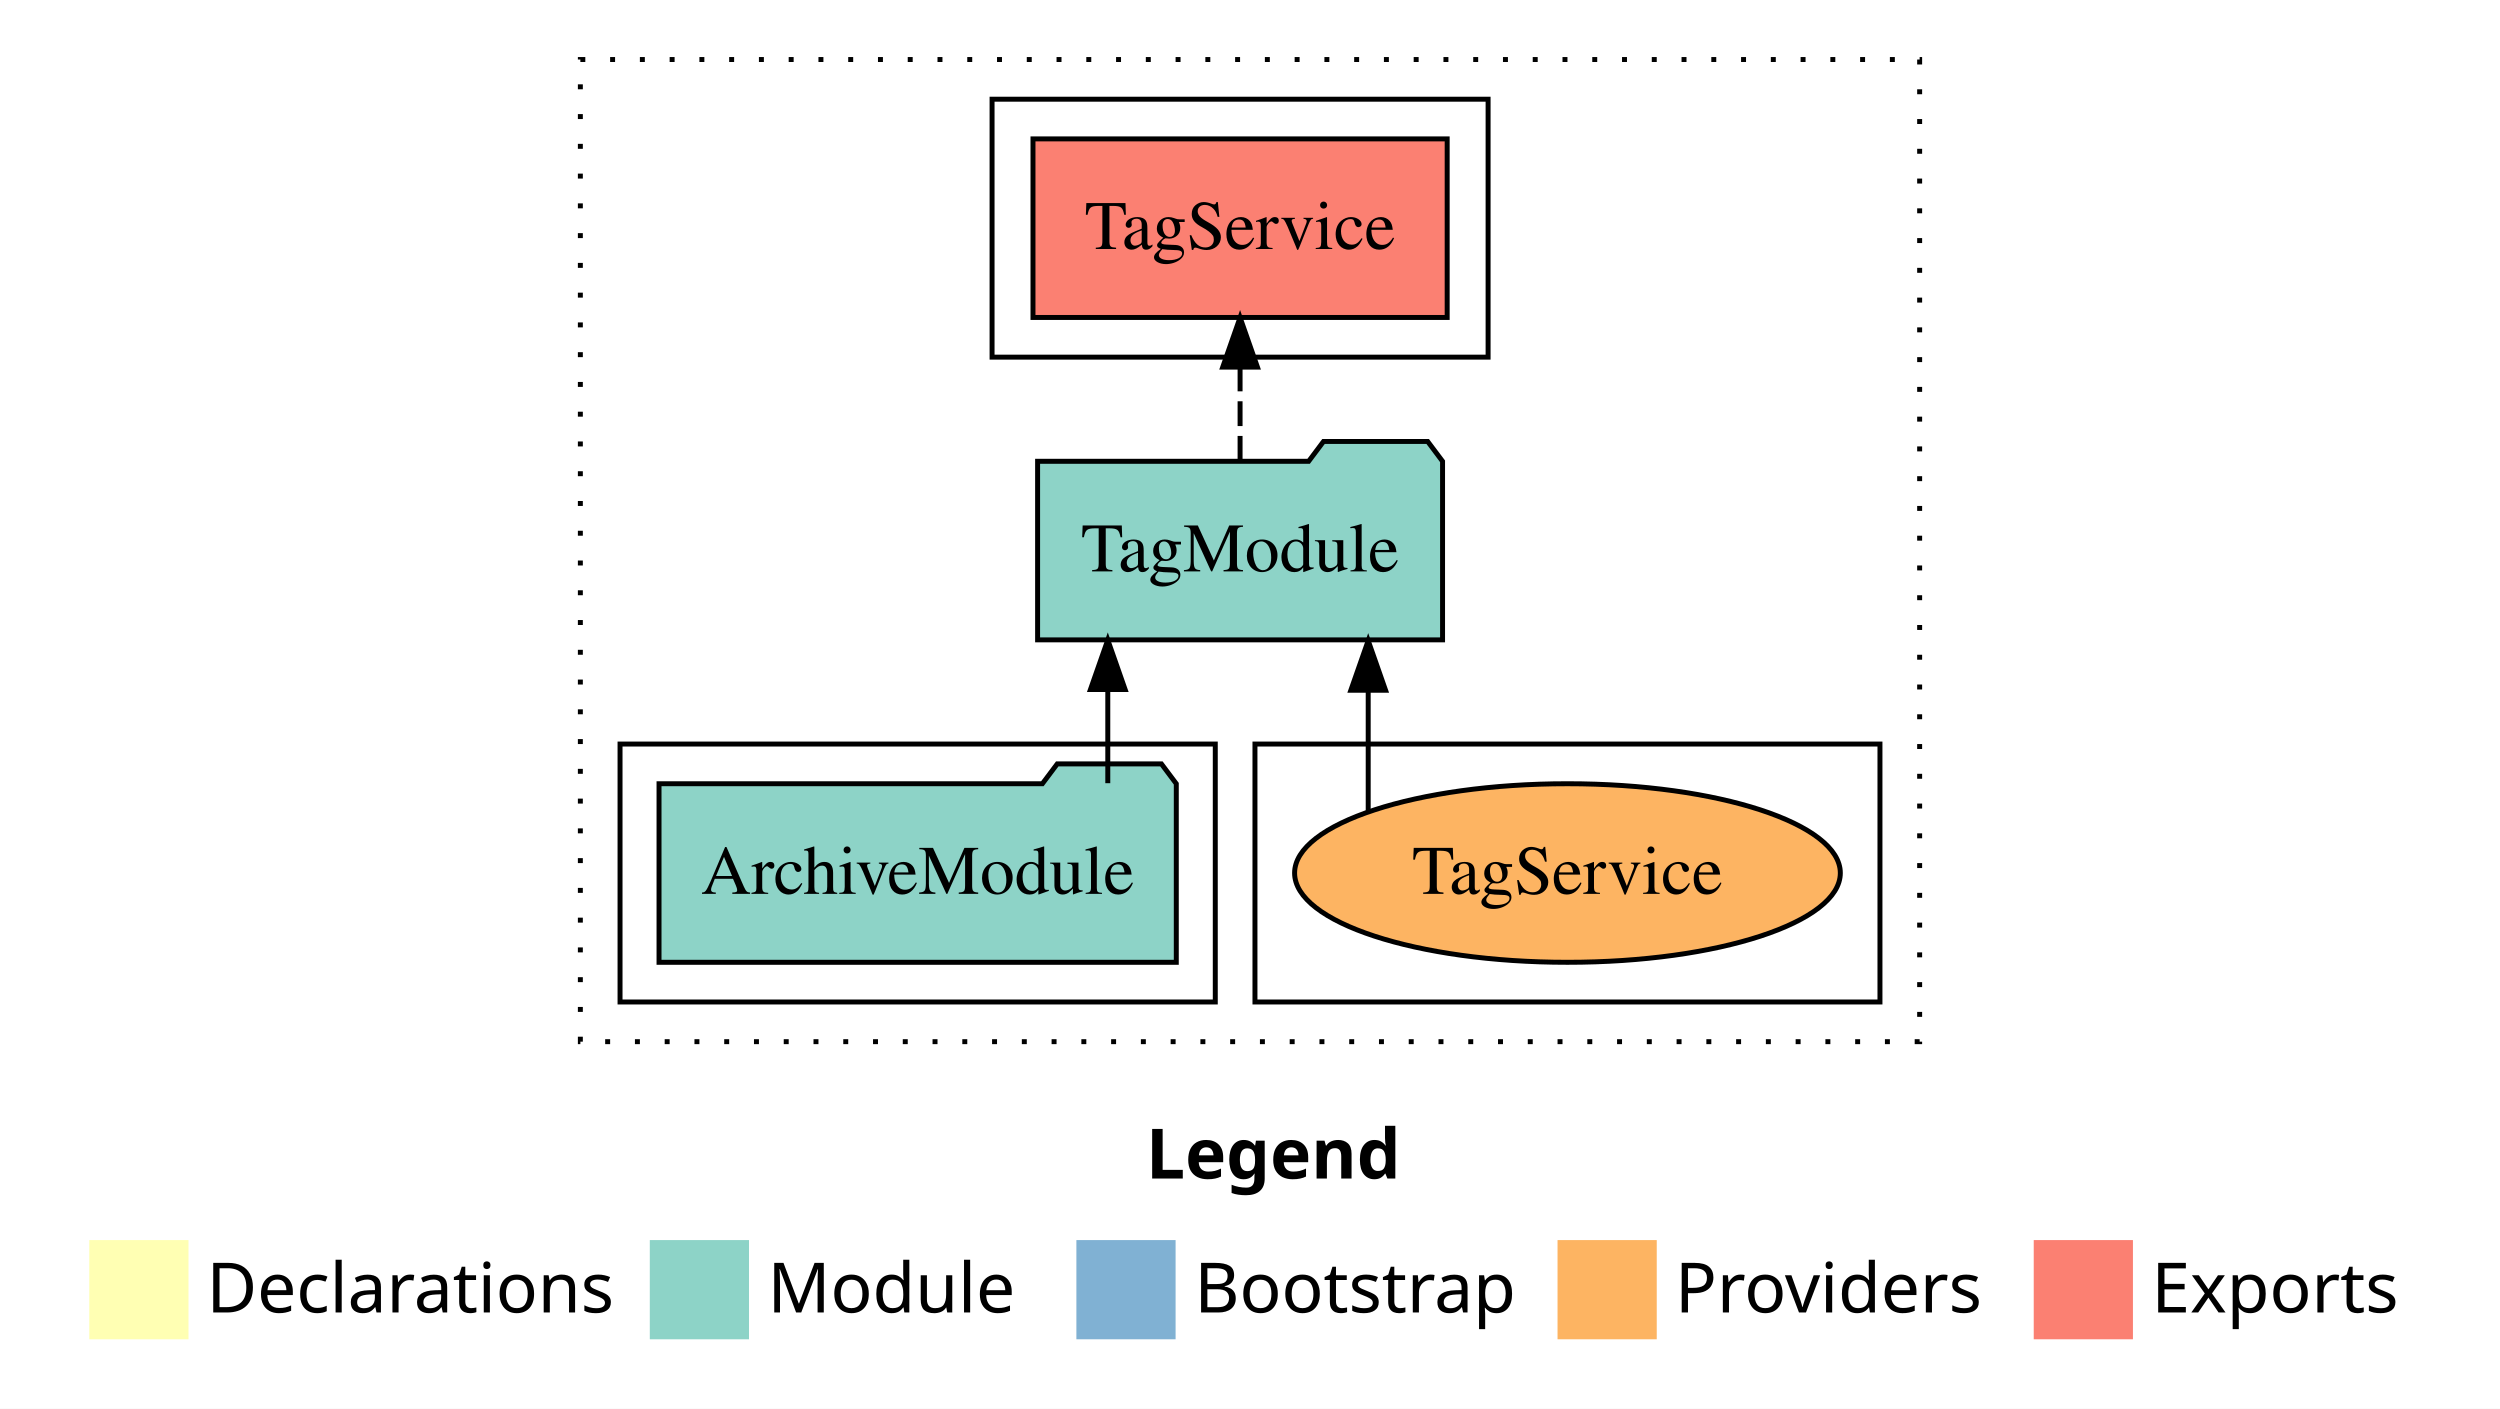
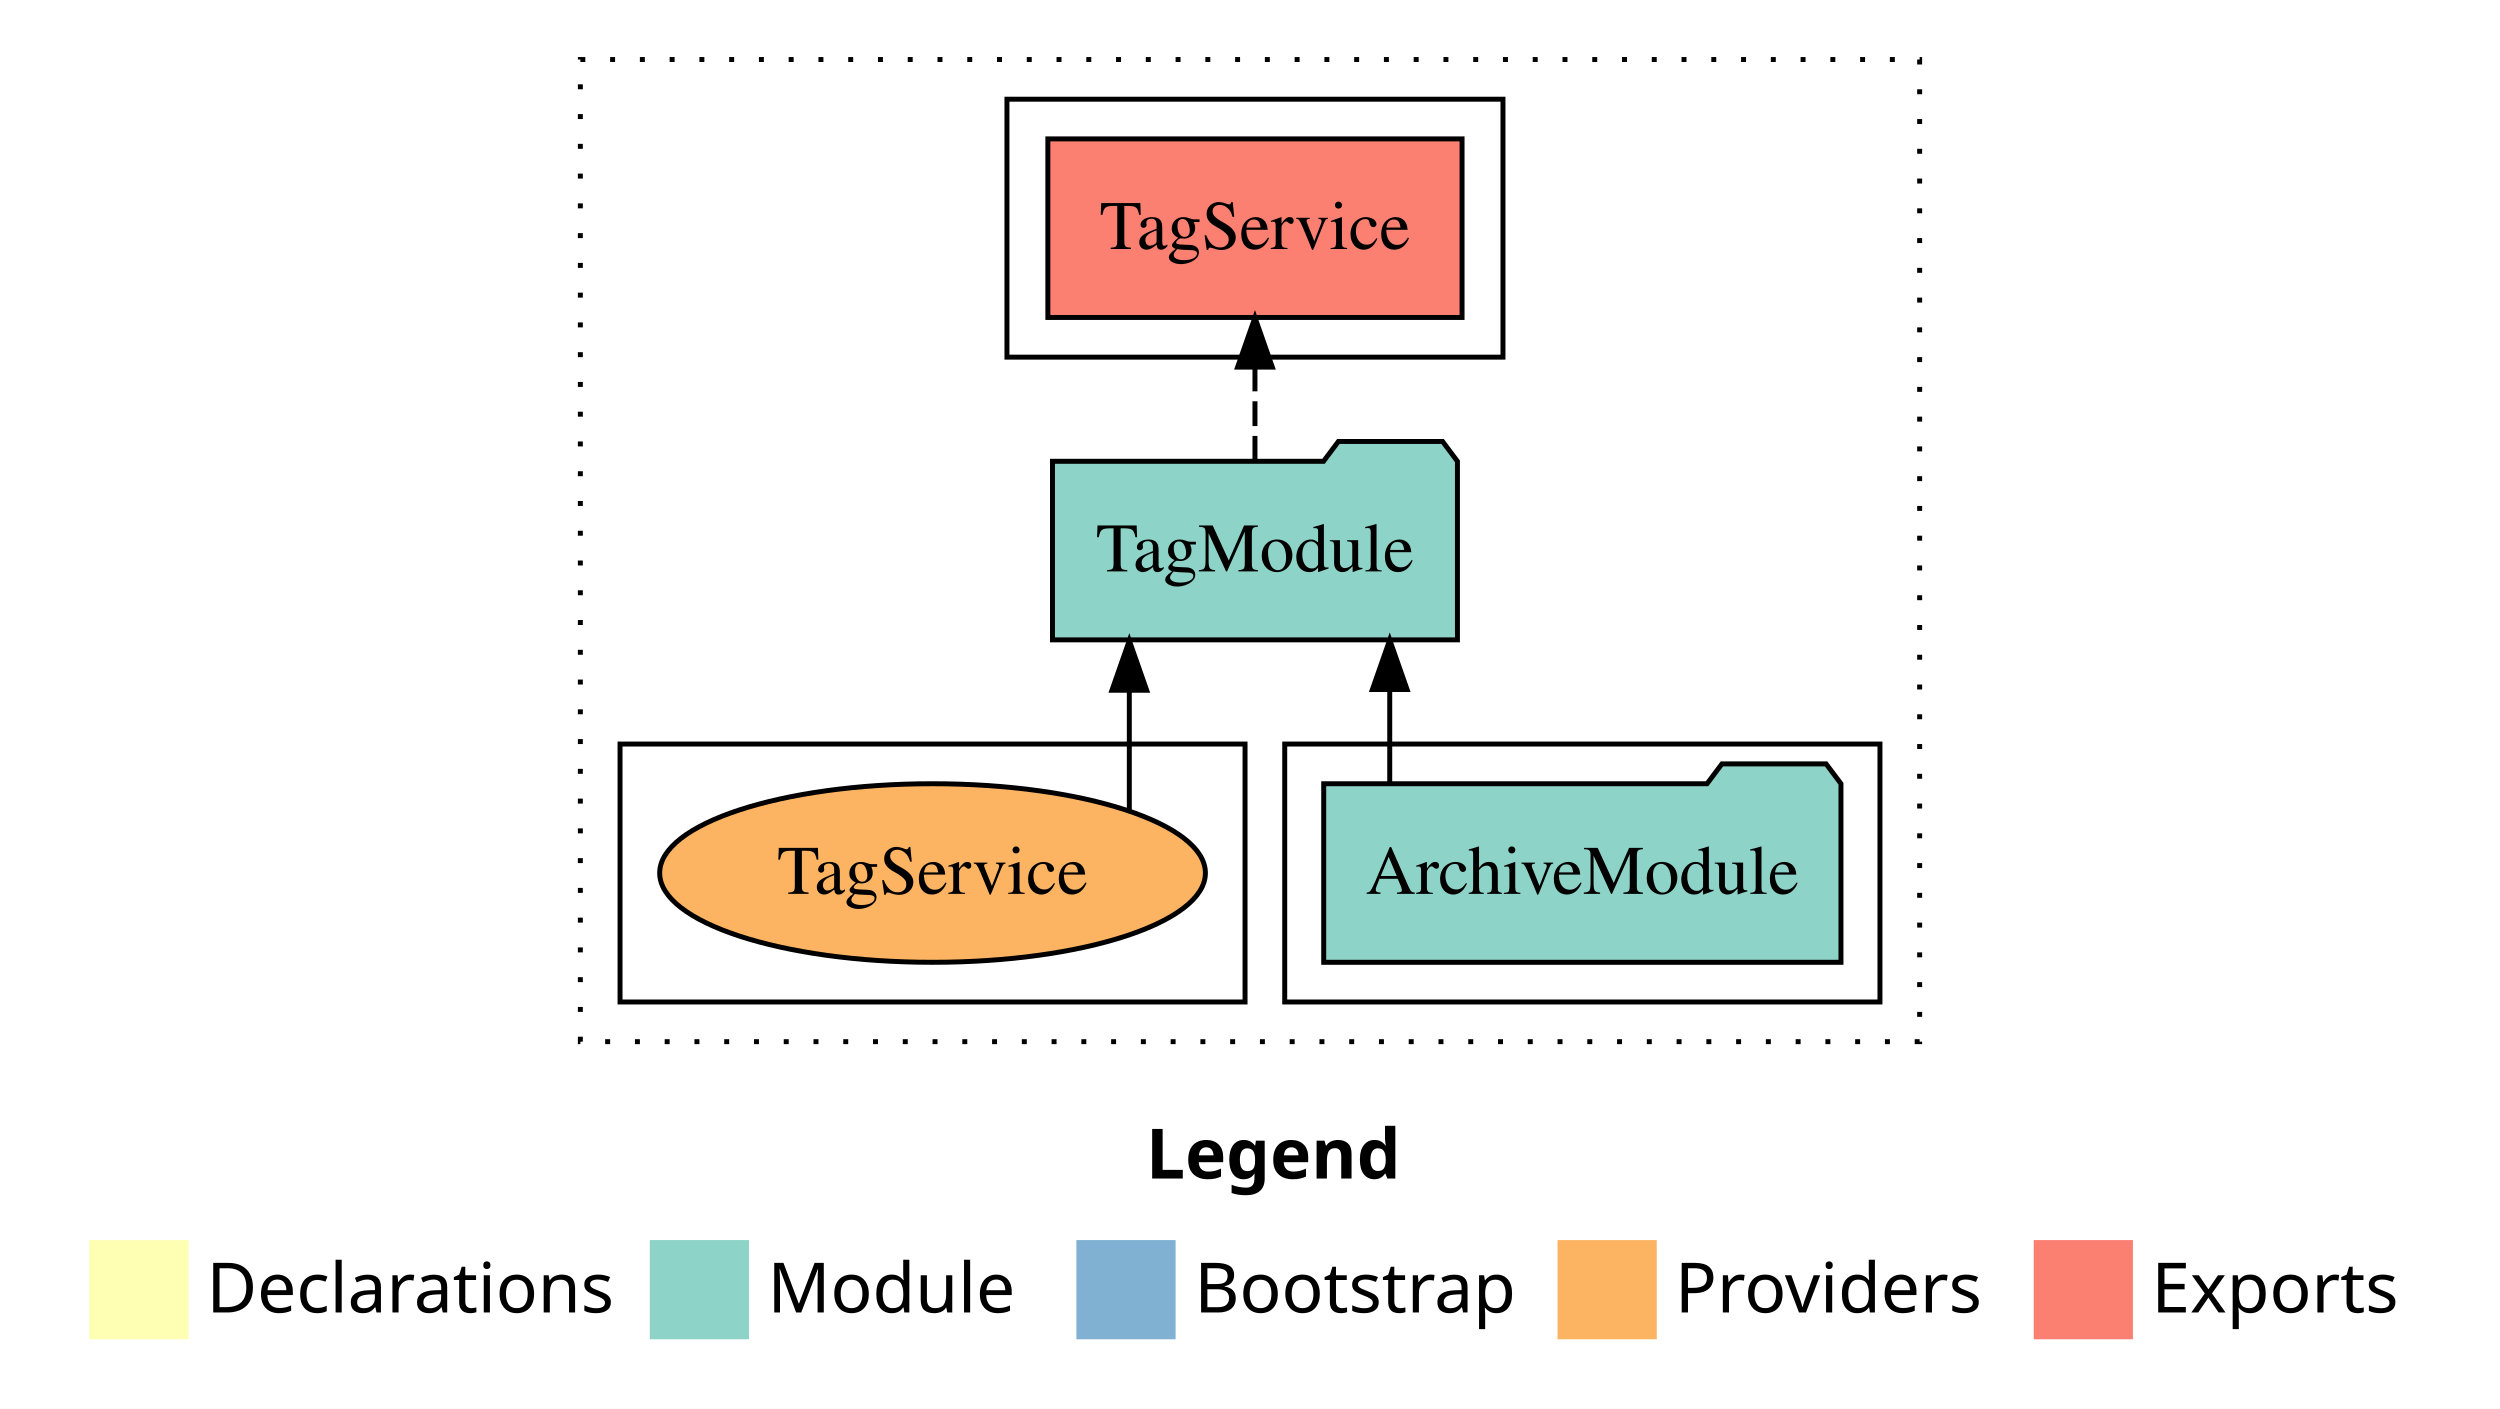
<svg xmlns="http://www.w3.org/2000/svg" width="504pt" height="284pt" viewBox="0.00 0.00 504.00 284.00">
  <g id="graph0" class="graph" transform="scale(1 1) rotate(0) translate(4 280)">
    <polygon fill="white" stroke="transparent" points="-4,4 -4,-280 500,-280 500,4 -4,4" />
    <text text-anchor="start" x="227.01" y="-42.4" font-family="Times-12" font-weight="bold" font-size="14.00">Legend</text>
    <polygon fill="#ffffb3" stroke="transparent" points="14,-10 14,-30 34,-30 34,-10 14,-10" />
    <text text-anchor="start" x="37.63" y="-15.4" font-family="Times-12" font-size="14.00">  Declarations</text>
    <polygon fill="#8dd3c7" stroke="transparent" points="127,-10 127,-30 147,-30 147,-10 127,-10" />
    <text text-anchor="start" x="150.73" y="-15.4" font-family="Times-12" font-size="14.00">  Module</text>
    <polygon fill="#80b1d3" stroke="transparent" points="213,-10 213,-30 233,-30 233,-10 213,-10" />
    <text text-anchor="start" x="236.78" y="-15.4" font-family="Times-12" font-size="14.00">  Bootstrap</text>
    <polygon fill="#fdb462" stroke="transparent" points="310,-10 310,-30 330,-30 330,-10 310,-10" />
    <text text-anchor="start" x="333.67" y="-15.4" font-family="Times-12" font-size="14.00">  Providers</text>
    <polygon fill="#fb8072" stroke="transparent" points="406,-10 406,-30 426,-30 426,-10 406,-10" />
    <text text-anchor="start" x="429.73" y="-15.4" font-family="Times-12" font-size="14.00">  Exports</text>
    <g id="clust1" class="cluster">
      <polygon fill="none" stroke="black" stroke-dasharray="1,5" points="113,-70 113,-268 383,-268 383,-70 113,-70" />
    </g>
    <g id="clust4" class="cluster">
-       <polygon fill="none" stroke="black" points="196,-208 196,-260 296,-260 296,-208 196,-208" />
+       <polygon fill="none" stroke="black" points="199,-208 199,-260 299,-260 299,-208 199,-208" />
+     </g>
+     <g id="clust3" class="cluster">
+       <polygon fill="none" stroke="black" points="255,-78 255,-130 375,-130 375,-78 255,-78" />
    </g>
    <g id="clust6" class="cluster">
-       <polygon fill="none" stroke="black" points="249,-78 249,-130 375,-130 375,-78 249,-78" />
-     </g>
-     <g id="clust3" class="cluster">
-       <polygon fill="none" stroke="black" points="121,-78 121,-130 241,-130 241,-78 121,-78" />
+       <polygon fill="none" stroke="black" points="121,-78 121,-130 247,-130 247,-78 121,-78" />
    </g>
    <g id="node1" class="node">
-       <polygon fill="#8dd3c7" stroke="black" points="233.14,-122 230.14,-126 209.14,-126 206.14,-122 128.86,-122 128.86,-86 233.14,-86 233.14,-122" />
-       <text text-anchor="middle" x="181" y="-99.8" font-family="Times,serif" font-size="14.00">ArchiveModule</text>
+       <polygon fill="#8dd3c7" stroke="black" points="367.14,-122 364.14,-126 343.14,-126 340.14,-122 262.86,-122 262.86,-86 367.14,-86 367.14,-122" />
+       <text text-anchor="middle" x="315" y="-99.8" font-family="Times,serif" font-size="14.00">ArchiveModule</text>
    </g>
    <g id="node2" class="node">
-       <polygon fill="#8dd3c7" stroke="black" points="286.82,-187 283.82,-191 262.82,-191 259.82,-187 205.18,-187 205.18,-151 286.82,-151 286.82,-187" />
-       <text text-anchor="middle" x="246" y="-164.8" font-family="Times,serif" font-size="14.00">TagModule</text>
+       <polygon fill="#8dd3c7" stroke="black" points="289.82,-187 286.82,-191 265.82,-191 262.82,-187 208.18,-187 208.18,-151 289.82,-151 289.82,-187" />
+       <text text-anchor="middle" x="249" y="-164.8" font-family="Times,serif" font-size="14.00">TagModule</text>
    </g>
    <g id="edge1" class="edge">
-       <path fill="none" stroke="black" d="M219.33,-122.11C219.33,-122.11 219.33,-140.99 219.33,-140.99" />
-       <polygon fill="black" stroke="black" points="215.83,-140.99 219.33,-150.99 222.83,-140.99 215.83,-140.99" />
+       <path fill="none" stroke="black" d="M276.17,-122.11C276.17,-122.11 276.17,-140.99 276.17,-140.99" />
+       <polygon fill="black" stroke="black" points="272.67,-140.99 276.17,-150.99 279.67,-140.99 272.67,-140.99" />
    </g>
    <g id="node3" class="node">
-       <polygon fill="#fb8072" stroke="black" points="287.75,-252 204.25,-252 204.25,-216 287.75,-216 287.75,-252" />
-       <text text-anchor="middle" x="246" y="-229.8" font-family="Times,serif" font-size="14.00">TagService </text>
+       <polygon fill="#fb8072" stroke="black" points="290.75,-252 207.25,-252 207.25,-216 290.75,-216 290.75,-252" />
+       <text text-anchor="middle" x="249" y="-229.8" font-family="Times,serif" font-size="14.00">TagService </text>
    </g>
    <g id="edge2" class="edge">
-       <path fill="none" stroke="black" stroke-dasharray="5,2" d="M246,-187.11C246,-187.11 246,-205.99 246,-205.99" />
-       <polygon fill="black" stroke="black" points="242.5,-205.99 246,-215.99 249.5,-205.99 242.5,-205.99" />
+       <path fill="none" stroke="black" stroke-dasharray="5,2" d="M249,-187.11C249,-187.11 249,-205.99 249,-205.99" />
+       <polygon fill="black" stroke="black" points="245.5,-205.99 249,-215.99 252.5,-205.99 245.5,-205.99" />
    </g>
    <g id="node4" class="node">
-       <ellipse fill="#fdb462" stroke="black" cx="312" cy="-104" rx="55.01" ry="18" />
-       <text text-anchor="middle" x="312" y="-99.8" font-family="Times,serif" font-size="14.00">TagService</text>
+       <ellipse fill="#fdb462" stroke="black" cx="184" cy="-104" rx="55.01" ry="18" />
+       <text text-anchor="middle" x="184" y="-99.8" font-family="Times,serif" font-size="14.00">TagService</text>
    </g>
    <g id="edge3" class="edge">
-       <path fill="none" stroke="black" d="M271.83,-116.53C271.83,-116.53 271.83,-140.85 271.83,-140.85" />
-       <polygon fill="black" stroke="black" points="268.33,-140.85 271.83,-150.85 275.33,-140.85 268.33,-140.85" />
+       <path fill="none" stroke="black" d="M223.67,-116.53C223.67,-116.53 223.67,-140.85 223.67,-140.85" />
+       <polygon fill="black" stroke="black" points="220.17,-140.85 223.67,-150.85 227.17,-140.85 220.17,-140.85" />
    </g>
  </g>
</svg>
